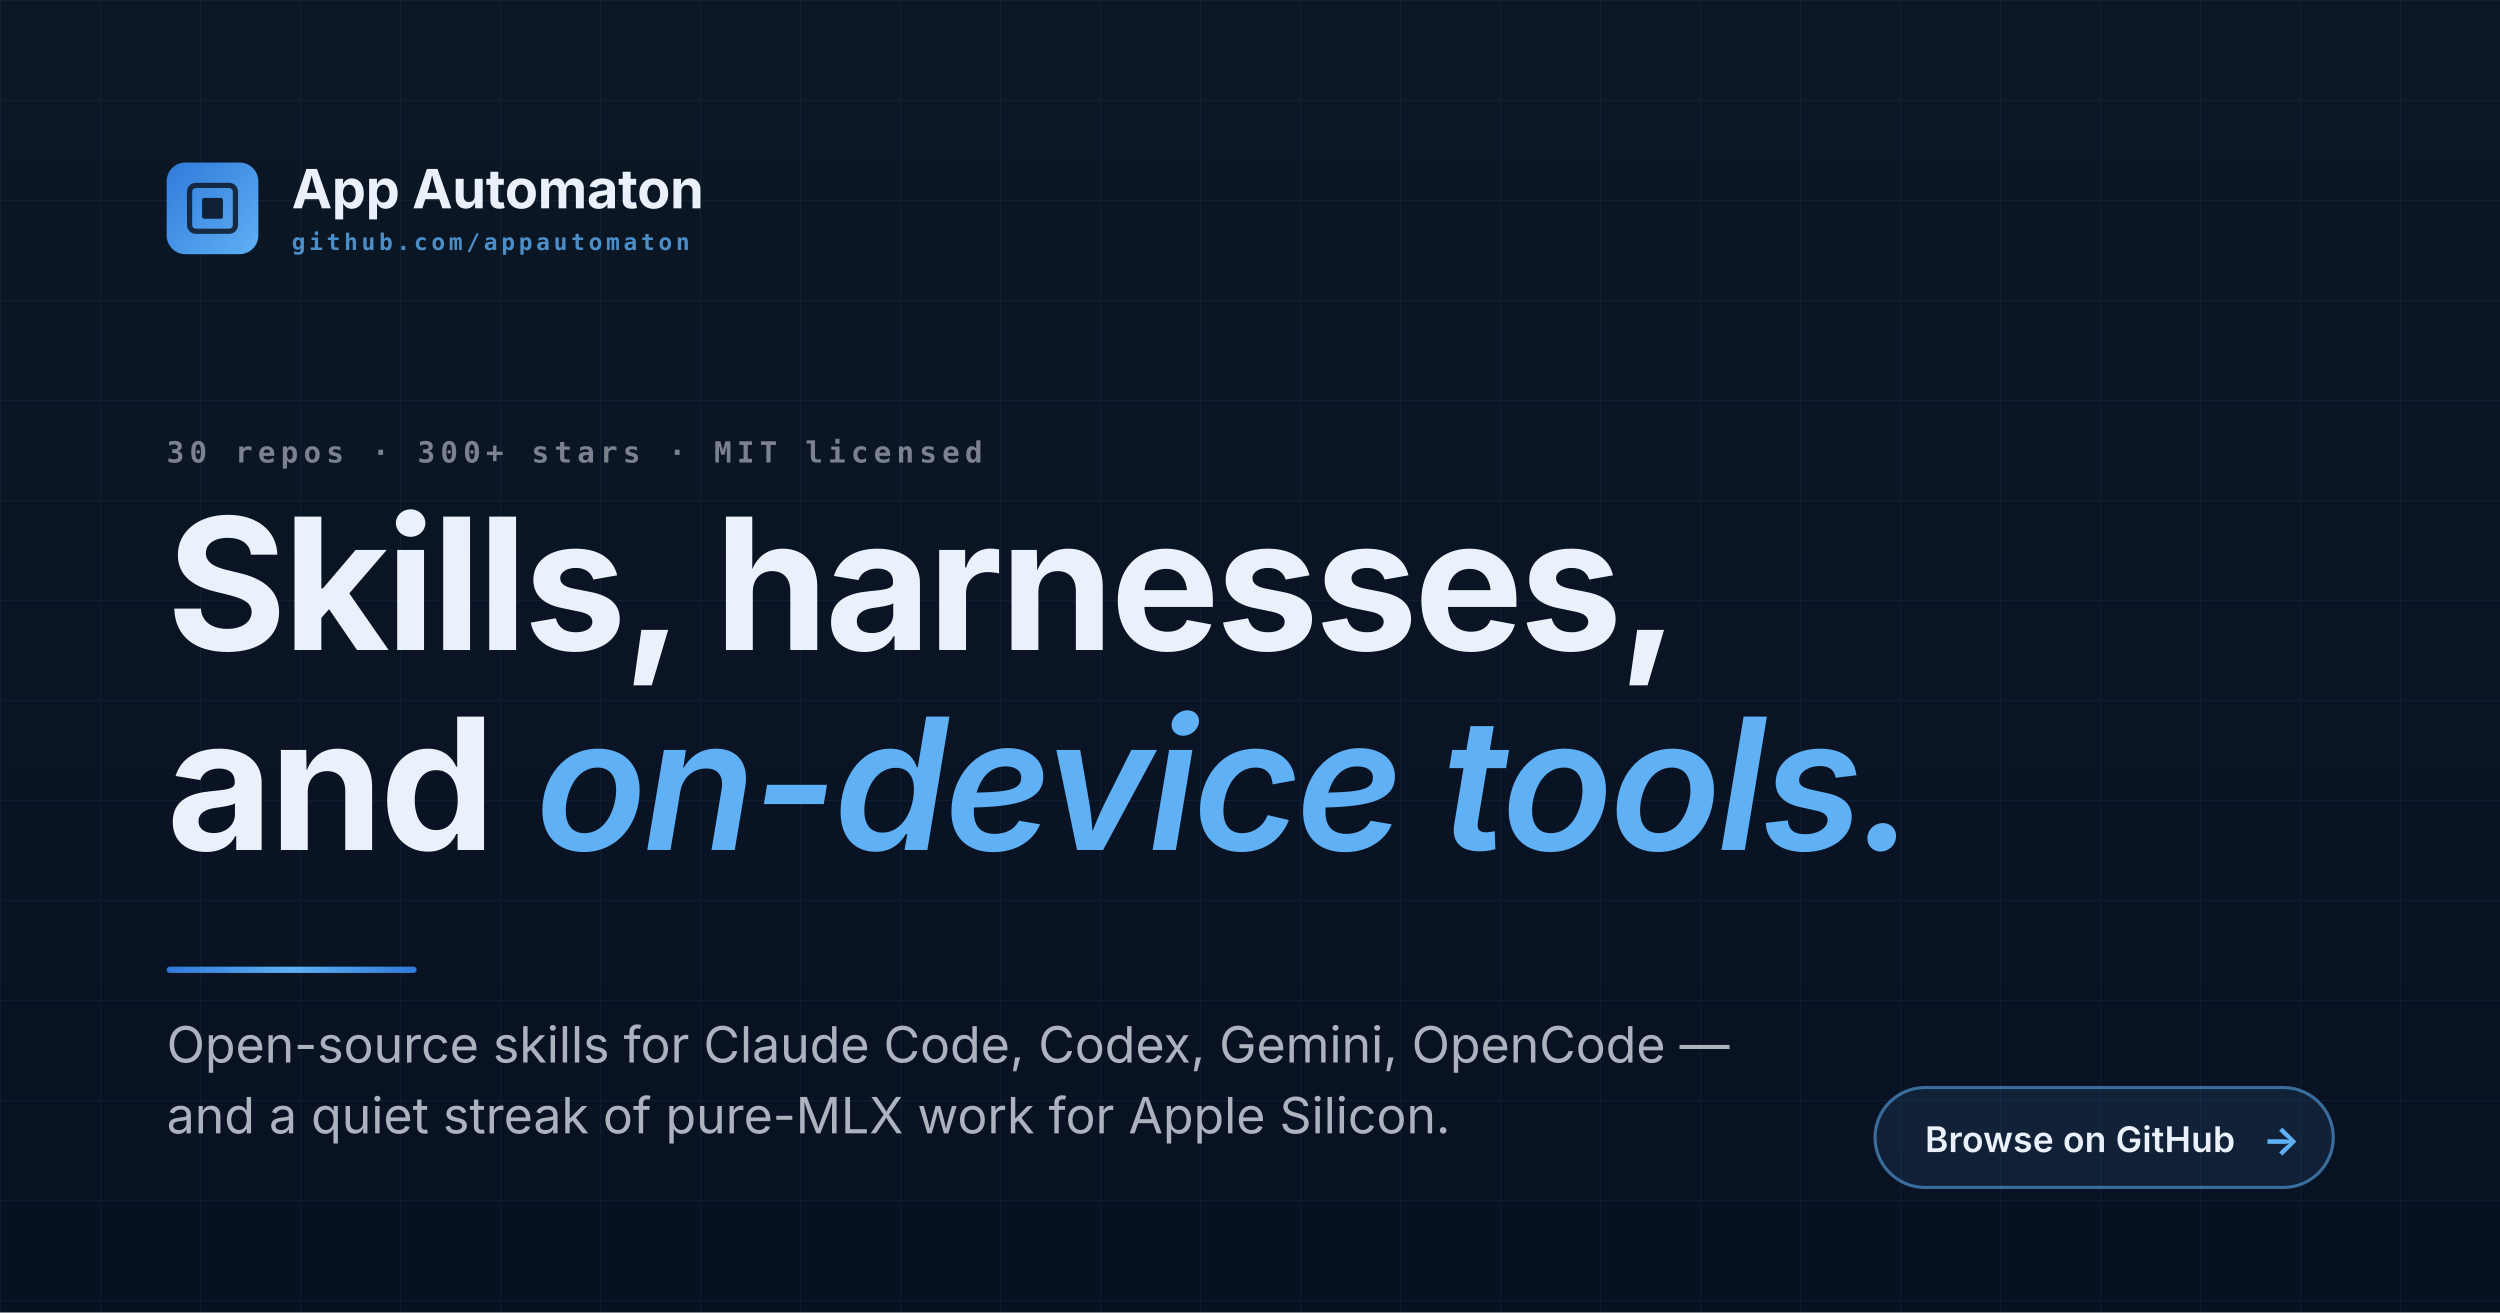
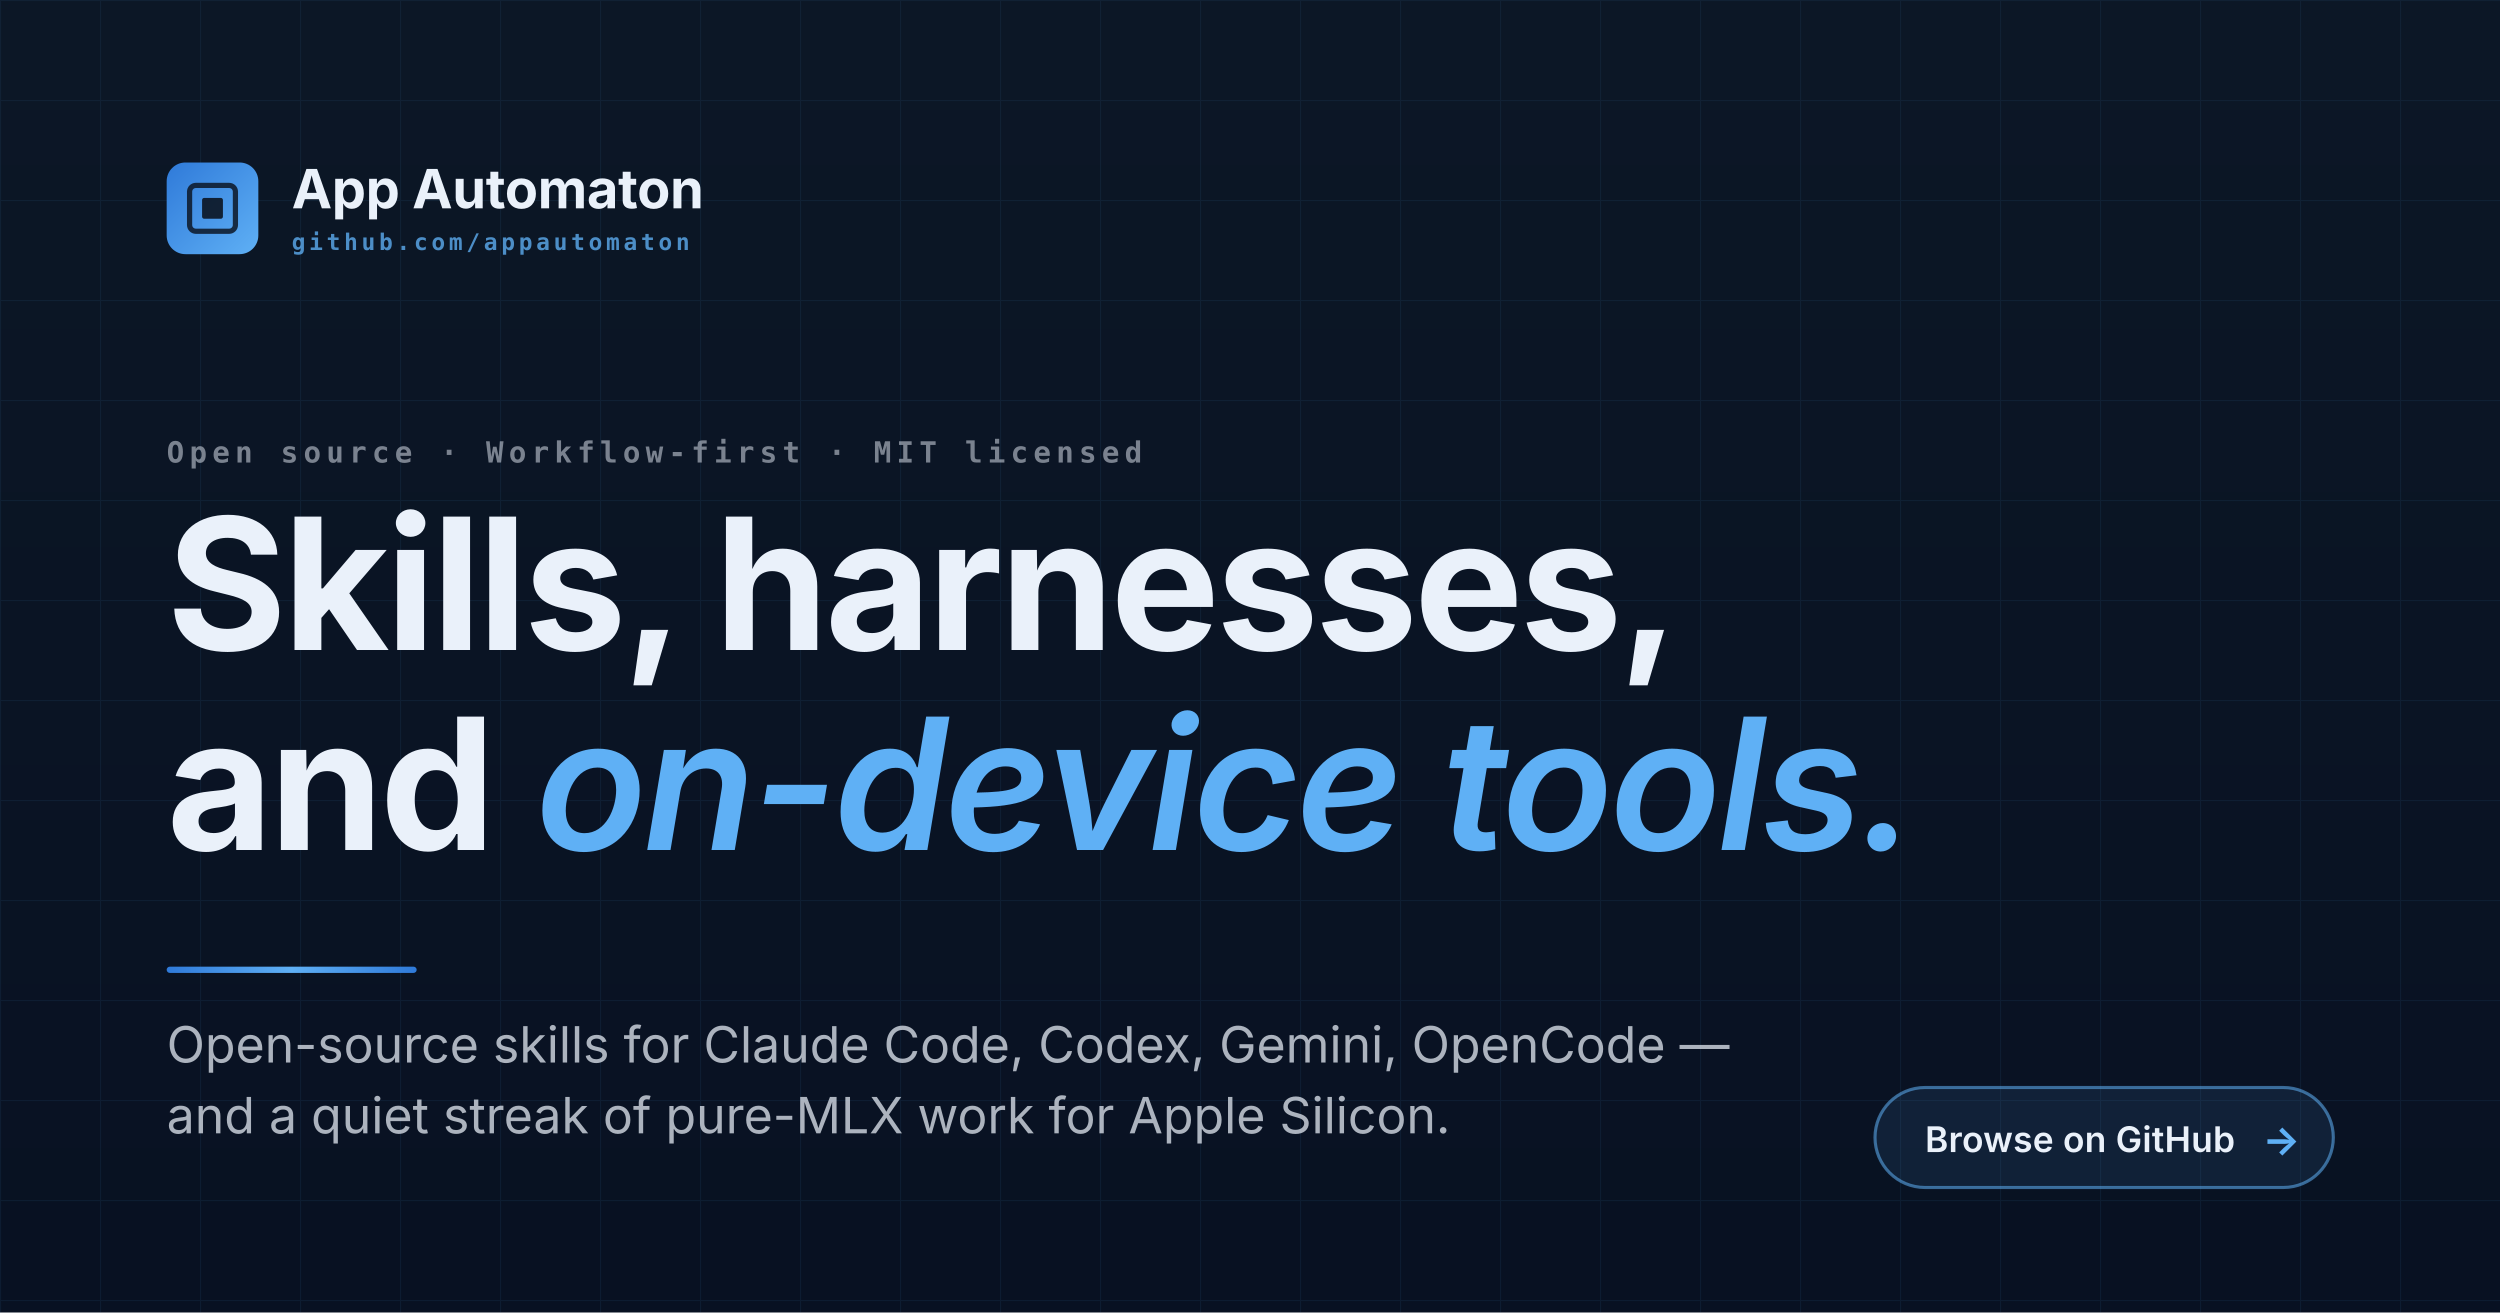
<svg xmlns="http://www.w3.org/2000/svg" viewBox="0 0 1200 630" width="1200" height="630">
  <defs>
    <linearGradient id="bg" x1="0" y1="0" x2="0" y2="1">
      <stop offset="0" stop-color="#0c1726" />
      <stop offset="1" stop-color="#081122" />
    </linearGradient>
    <linearGradient id="mark" x1="0" y1="0" x2="1" y2="1">
      <stop offset="0" stop-color="#2f7ad9" />
      <stop offset="1" stop-color="#5fb0f5" />
    </linearGradient>
    <linearGradient id="rule" x1="0" y1="0" x2="1" y2="0">
      <stop offset="0" stop-color="#2f7ad9" />
      <stop offset="0.5" stop-color="#5fb0f5" />
      <stop offset="1" stop-color="#2f7ad9" />
    </linearGradient>
    <pattern id="grid" width="48" height="48" patternUnits="userSpaceOnUse">
      <path d="M 48 0 L 0 0 0 48" fill="none" stroke="#5fb0f5" stroke-opacity="0.07" stroke-width="1" />
    </pattern>
    <style>
      @font-face {
        font-family: 'Cubic Sans';
        font-weight: 300 700;
        src: url('/styles/fonts/Quicksand-wght.ttf') format('truetype-variations'),
             url('/styles/fonts/Quicksand-wght.ttf') format('truetype');
      }
      text { font-family: 'Cubic Sans', 'Quicksand', system-ui, -apple-system, sans-serif; }
      .h1 { font-size: 88px; font-weight: 700; fill: #eaf1fa; letter-spacing: -0.02em; }
      .em { fill: #5fb0f5; font-style: italic; font-weight: 600; }
      .sub { font-size: 24px; font-weight: 400; fill: rgba(234,241,250,0.72); }
      .meta { font-family: 'JetBrains Mono', ui-monospace, Menlo, monospace; font-size: 14px; font-weight: 600; fill: rgba(234,241,250,0.5); letter-spacing: 0.18em; text-transform: uppercase; }
      .brand { font-size: 26px; font-weight: 700; fill: #eaf1fa; letter-spacing: -0.005em; }
      .tag { font-family: 'JetBrains Mono', ui-monospace, Menlo, monospace; font-size: 11px; font-weight: 600; fill: rgba(95,176,245,0.78); letter-spacing: 0.16em; text-transform: uppercase; }
      .cta { font-size: 17px; font-weight: 600; fill: #eaf1fa; letter-spacing: 0.005em; }
      .cta-arrow { font-size: 19px; font-weight: 700; fill: #5fb0f5; }
    </style>
  </defs>
  <rect width="1200" height="630" fill="url(#bg)" />
  <rect width="1200" height="630" fill="url(#grid)" />
  <g transform="translate(80, 78)">
    <rect x="0" y="0" width="44" height="44" rx="9" fill="url(#mark)" />
    <rect x="11" y="11" width="22" height="22" rx="3" fill="none" stroke="#0c1726" stroke-width="2.5" stroke-opacity="0.85" />
    <rect x="17" y="17" width="10" height="10" rx="1" fill="#0c1726" fill-opacity="0.92" />
    <text x="60" y="22" class="brand">App Automaton</text>
    <text x="60" y="42" class="tag">github.com/appautomaton</text>
  </g>
-   <text x="80" y="222" class="meta">30 repos · 300+ stars · MIT licensed</text>
+   <text x="80" y="222" class="meta">Open source · Workflow-first · MIT licensed</text>
  <text x="80" y="312" class="h1">Skills, harnesses,</text>
  <text x="80" y="408" class="h1">and <tspan class="em">on-device tools.</tspan>
  </text>
  <rect x="80" y="464" width="120" height="3" rx="1.5" fill="url(#rule)" />
  <text x="80" y="510" class="sub">Open-source skills for Claude Code, Codex, Gemini, OpenCode —</text>
  <text x="80" y="544" class="sub">and a quiet streak of pure-MLX work for Apple Silicon.</text>
  <g transform="translate(900, 522)">
    <rect x="0" y="0" width="220" height="48" rx="24" fill="rgba(95,176,245,0.10)" stroke="rgba(95,176,245,0.55)" stroke-width="1.5" />
    <text x="24" y="31" class="cta">Browse on GitHub</text>
    <text x="186" y="32" class="cta-arrow">→</text>
  </g>
</svg>
